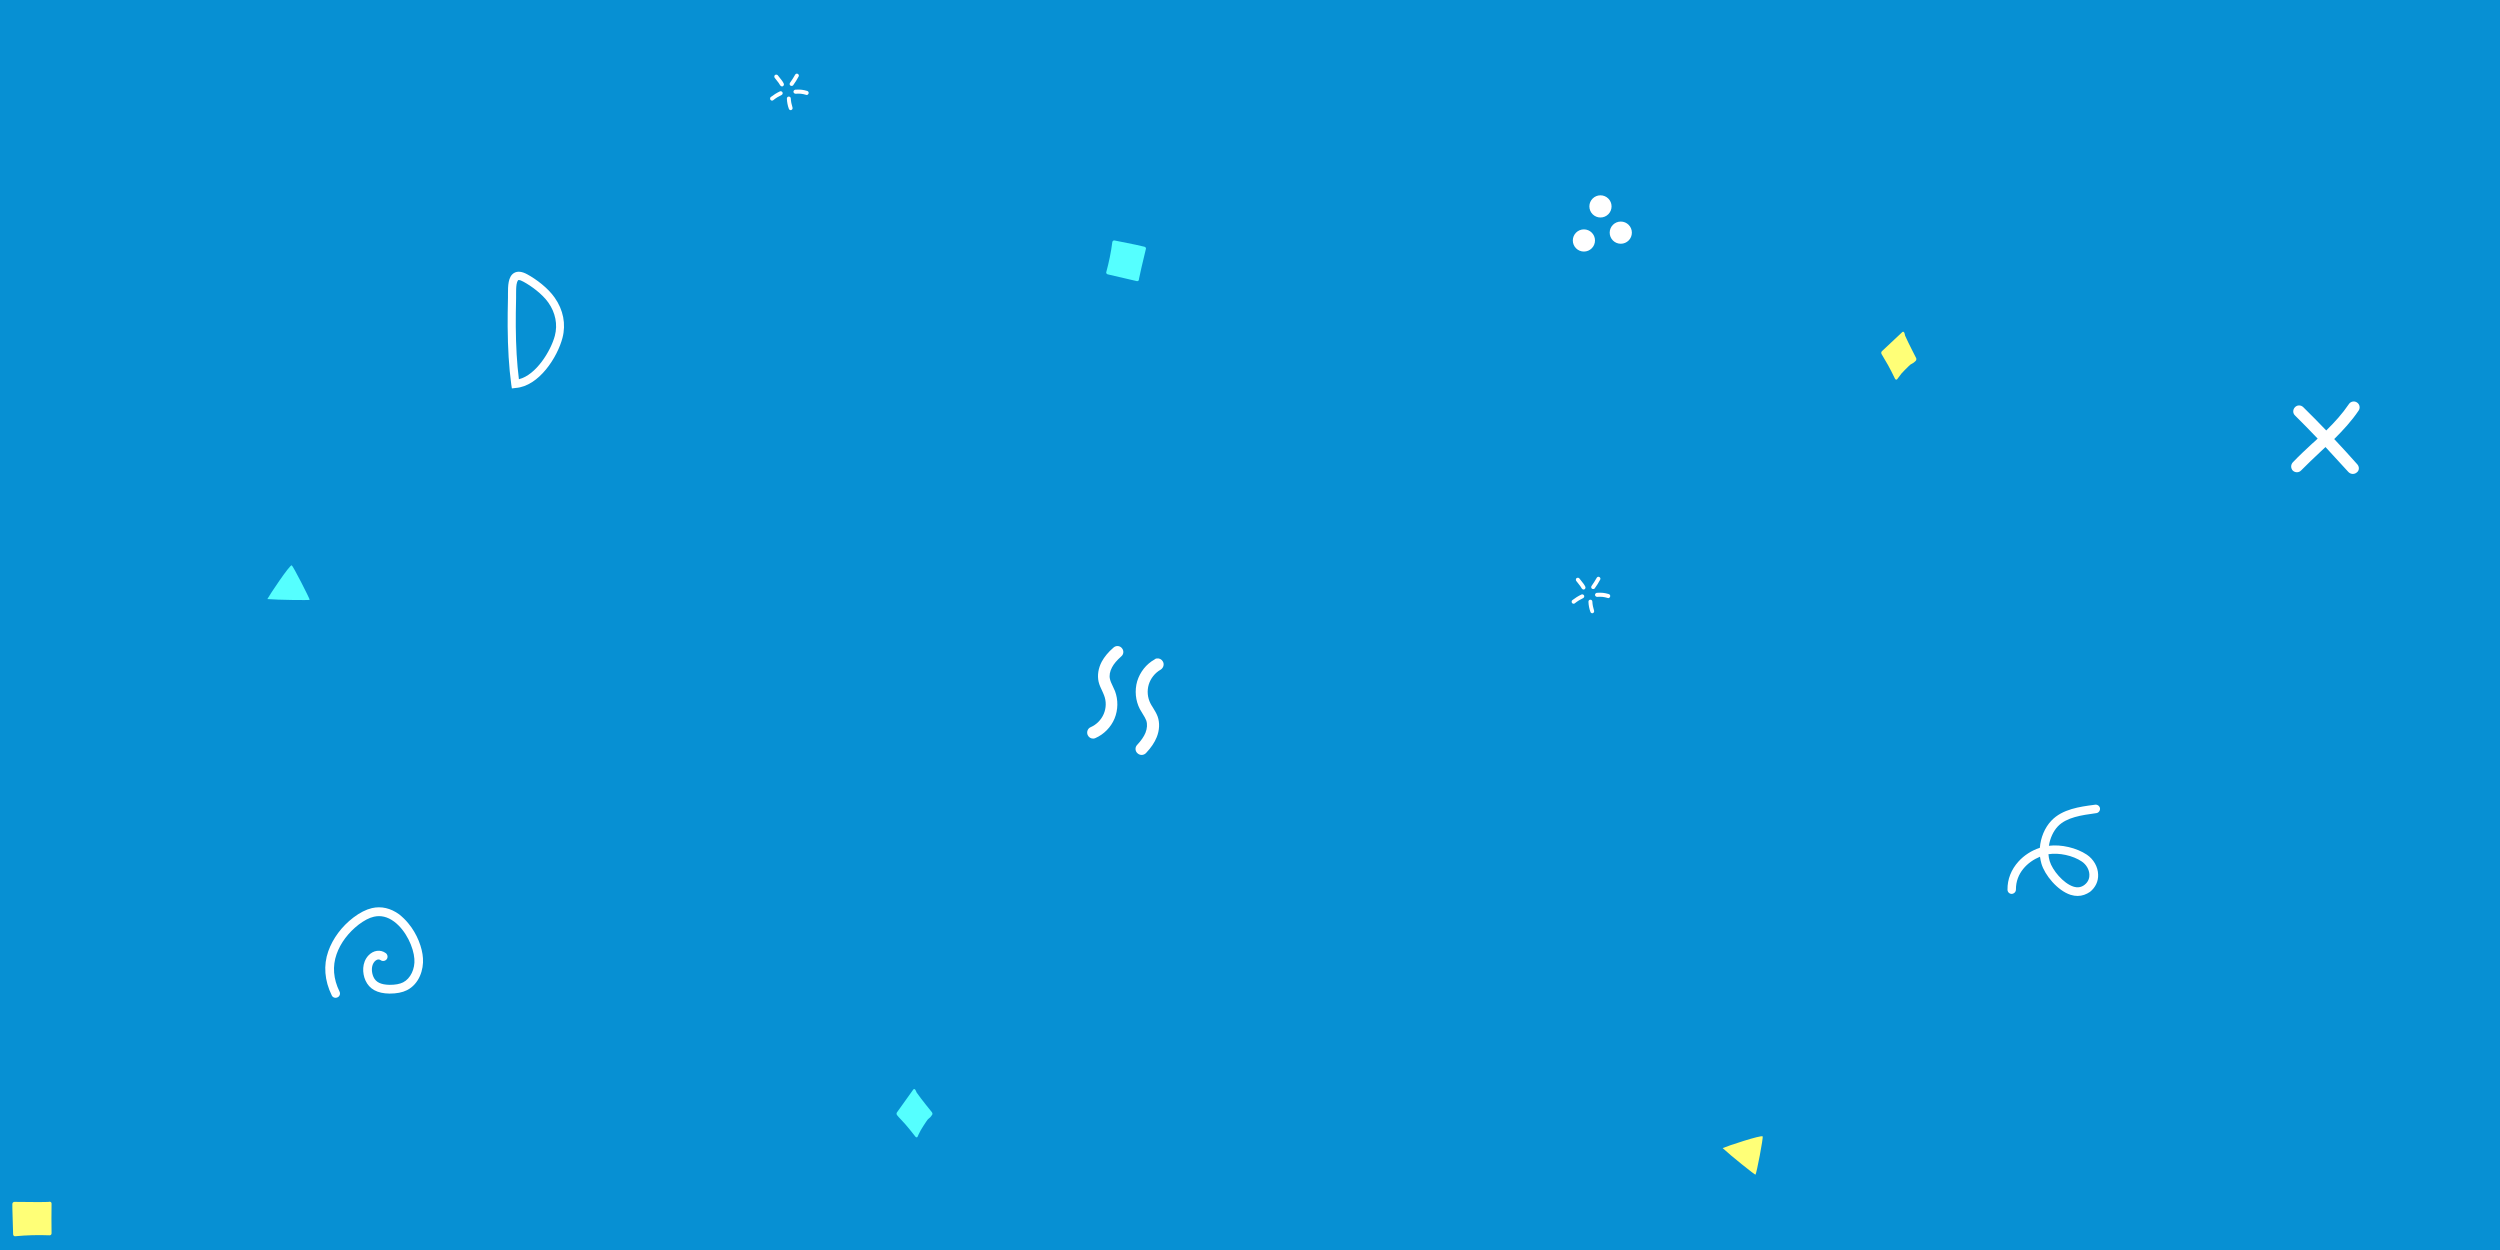
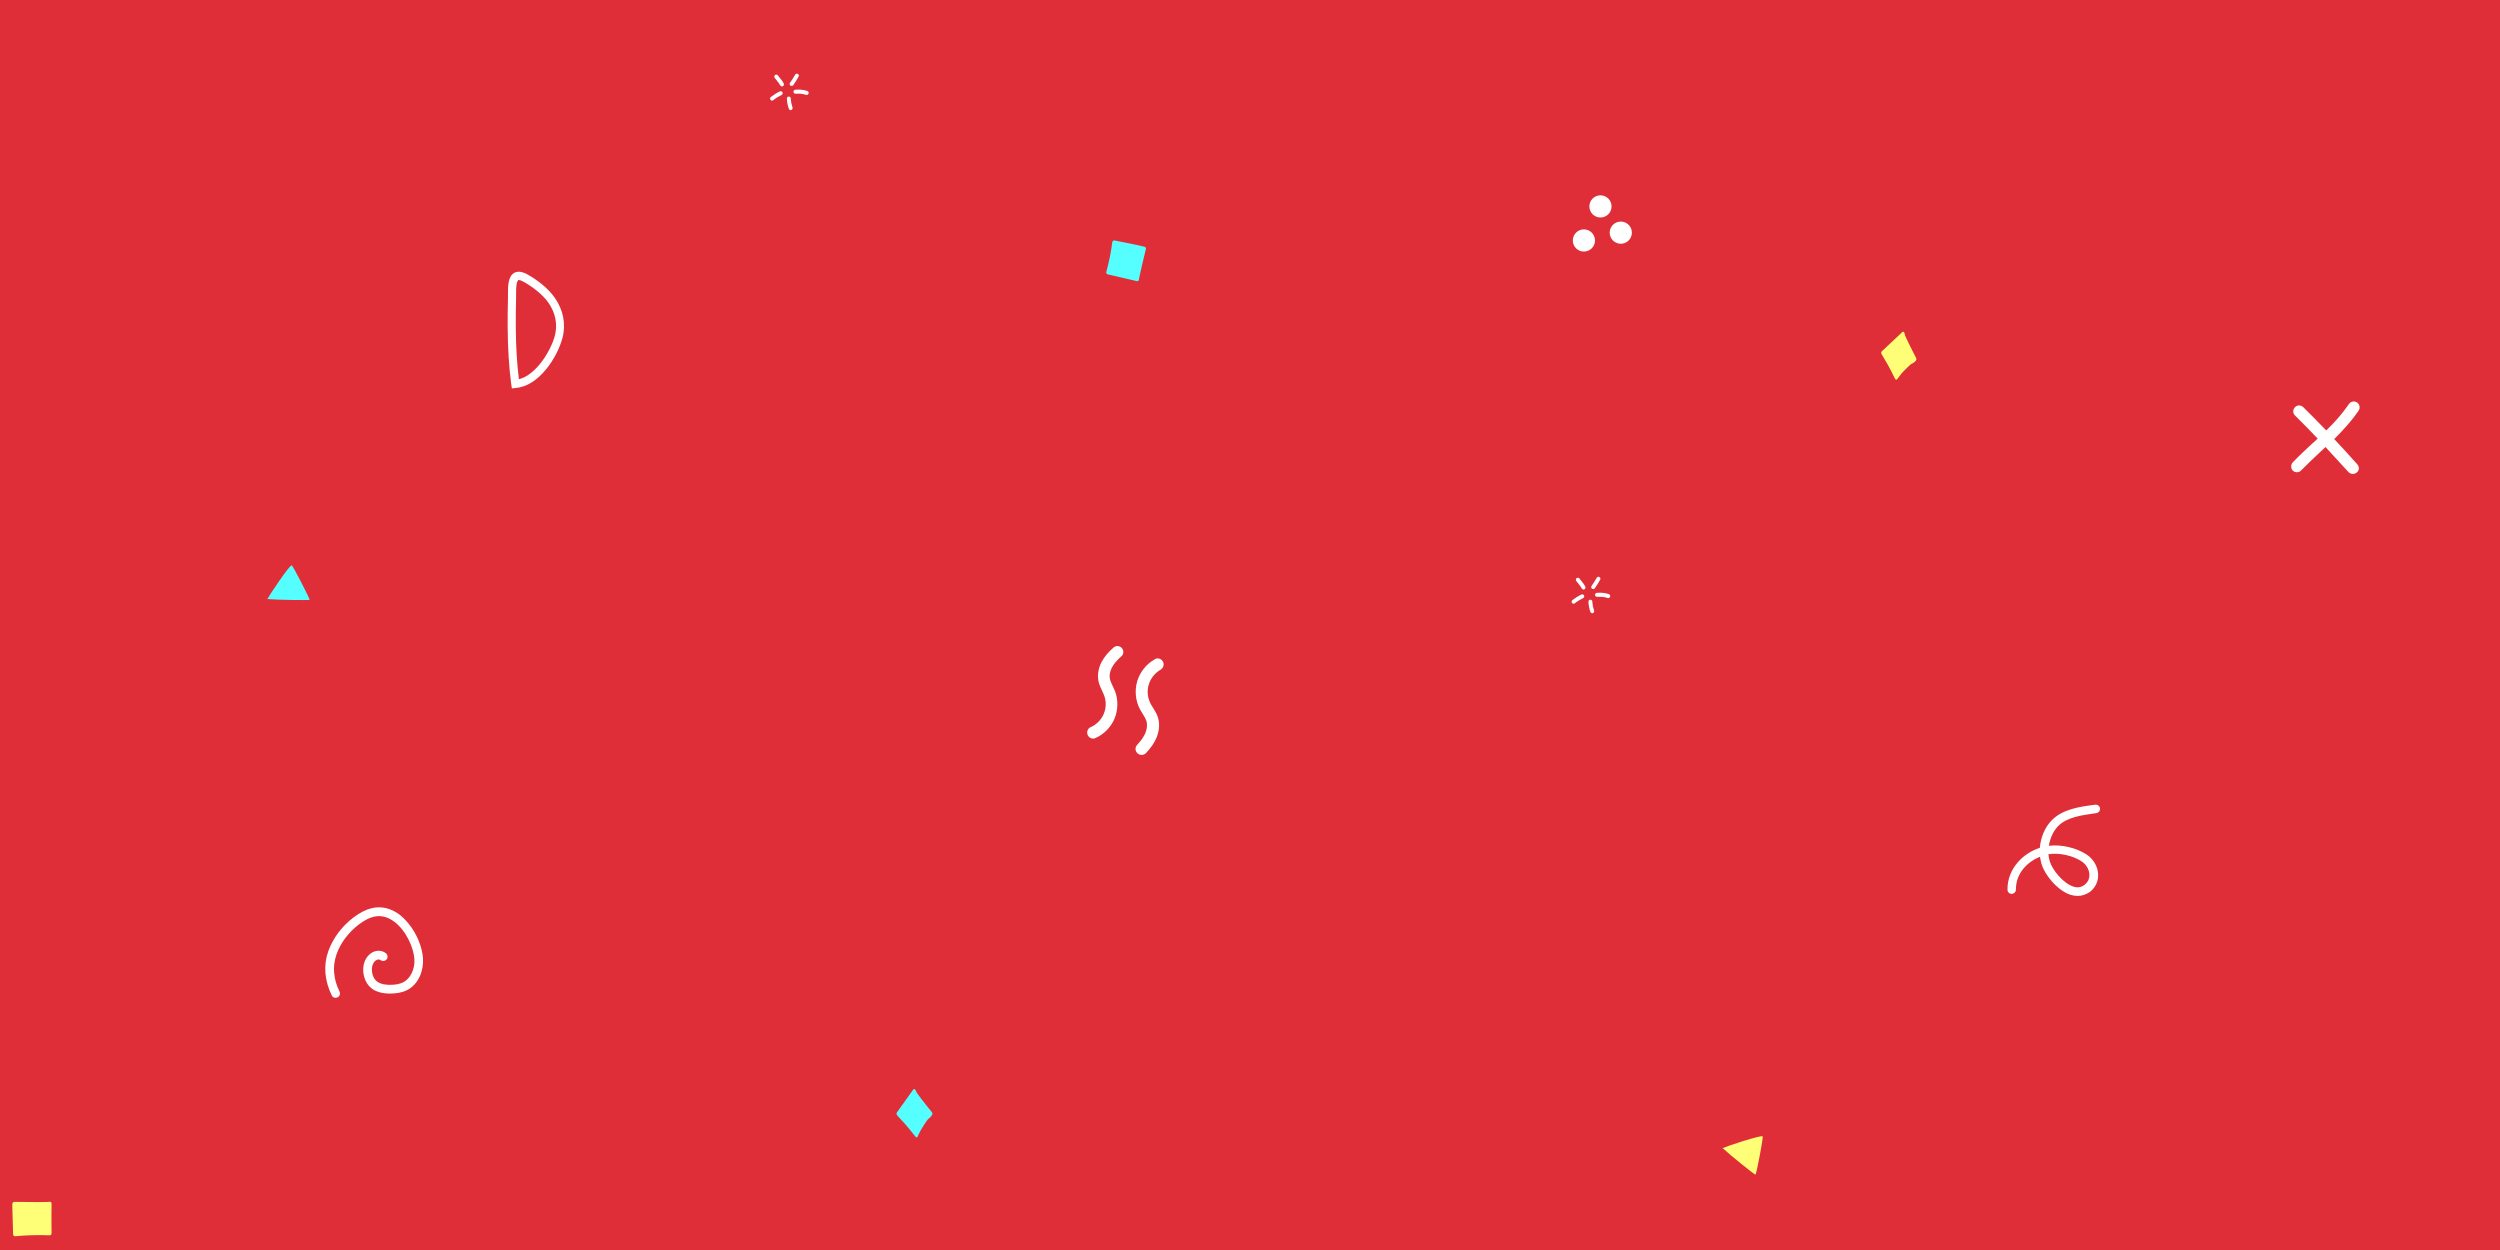
<svg xmlns="http://www.w3.org/2000/svg" width="1600" height="800" viewBox="0 0 1600 800">
-   <rect fill="#0790D3" width="1600" height="800" />
+   <rect fill="#DF2E38" width="1600" height="800" />
  <path fill="#FF7" d="M1102.5 734.8c2.5-1.2 24.8-8.6 25.6-7.5.5.7-3.9 23.8-4.6 24.5C1123.3 752.1 1107.5 739.5 1102.5 734.8zM1226.3 229.1c0-.1-4.9-9.4-7-14.2-.1-.3-.3-1.1-.4-1.6-.1-.4-.3-.7-.6-.9-.3-.2-.6-.1-.8.1l-13.1 12.3c0 0 0 0 0 0-.2.2-.3.5-.4.8 0 .3 0 .7.2 1 .1.1 1.4 2.5 2.1 3.6 2.4 3.7 6.5 12.1 6.5 12.2.2.3.4.5.7.6.3 0 .5-.1.7-.3 0 0 1.8-2.5 2.7-3.6 1.5-1.6 3-3.2 4.6-4.7 1.2-1.2 1.6-1.4 2.1-1.6.5-.3 1.1-.5 2.5-1.9C1226.5 230.4 1226.6 229.6 1226.3 229.1zM33 770.3C33 770.3 33 770.3 33 770.3c0-.7-.5-1.2-1.2-1.2-.1 0-.3 0-.4.1-1.6.2-14.3.1-22.2 0-.3 0-.6.1-.9.4-.2.2-.4.5-.4.9 0 .2 0 4.9.1 5.9l.4 13.6c0 .3.2.6.4.9.2.2.5.3.8.3 0 0 .1 0 .1 0 7.3-.7 14.7-.9 22-.6.3 0 .7-.1.9-.3.2-.2.4-.6.4-.9C32.9 783.3 32.9 776.2 33 770.3z" />
  <path fill="#5ff" d="M171.1 383.4c1.3-2.5 14.3-22 15.6-21.6.8.3 11.5 21.2 11.5 22.1C198.1 384.2 177.9 384 171.1 383.4zM596.4 711.8c-.1-.1-6.7-8.2-9.7-12.5-.2-.3-.5-1-.7-1.5-.2-.4-.4-.7-.7-.8-.3-.1-.6 0-.8.3L574 712c0 0 0 0 0 0-.2.2-.2.5-.2.9 0 .3.2.7.4.9.1.1 1.8 2.2 2.8 3.1 3.1 3.1 8.8 10.5 8.9 10.6.2.3.5.4.8.4.3 0 .5-.2.6-.5 0 0 1.2-2.8 2-4.1 1.1-1.9 2.3-3.7 3.5-5.5.9-1.4 1.3-1.7 1.7-2 .5-.4 1-.7 2.1-2.4C596.9 713.1 596.8 712.3 596.4 711.8zM727.5 179.9C727.5 179.9 727.5 179.9 727.5 179.9c.6.2 1.3-.2 1.4-.8 0-.1 0-.2 0-.4.2-1.4 2.8-12.6 4.5-19.5.1-.3 0-.6-.2-.8-.2-.3-.5-.4-.8-.5-.2 0-4.7-1.1-5.7-1.3l-13.4-2.7c-.3-.1-.7 0-.9.2-.2.2-.4.4-.5.6 0 0 0 .1 0 .1-.8 6.5-2.2 13.1-3.9 19.4-.1.3 0 .6.2.9.2.3.5.4.8.5C714.8 176.9 721.7 178.5 727.5 179.9zM728.5 178.1c-.1-.1-.2-.2-.4-.2C728.3 177.9 728.4 178 728.5 178.1z" />
  <g fill-opacity="1" fill="#FFF">
    <path d="M699.6 472.7c-1.5 0-2.8-.8-3.5-2.3-.8-1.9 0-4.2 1.9-5 3.7-1.6 6.8-4.7 8.4-8.5 1.6-3.8 1.7-8.1.2-11.9-.3-.9-.8-1.8-1.2-2.8-.8-1.7-1.8-3.7-2.3-5.9-.9-4.1-.2-8.6 2-12.8 1.7-3.1 4.1-6.1 7.6-9.1 1.6-1.4 4-1.2 5.3.4 1.4 1.6 1.2 4-.4 5.3-2.8 2.5-4.7 4.7-5.9 7-1.4 2.6-1.9 5.3-1.3 7.6.3 1.4 1 2.8 1.7 4.3.5 1.1 1 2.2 1.5 3.3 2.1 5.6 2 12-.3 17.6-2.3 5.5-6.8 10.1-12.3 12.5C700.6 472.6 700.1 472.7 699.6 472.7zM740.4 421.4c1.5-.2 3 .5 3.8 1.9 1.1 1.8.4 4.2-1.4 5.3-3.7 2.1-6.4 5.6-7.6 9.5-1.2 4-.8 8.4 1.1 12.1.4.9 1 1.7 1.6 2.7 1 1.7 2.2 3.5 3 5.7 1.4 4 1.2 8.7-.6 13.2-1.4 3.4-3.5 6.6-6.8 10.1-1.5 1.6-3.9 1.7-5.5.2-1.6-1.4-1.7-3.9-.2-5.4 2.6-2.8 4.3-5.3 5.3-7.7 1.1-2.8 1.3-5.6.5-7.9-.5-1.3-1.3-2.7-2.2-4.1-.6-1-1.3-2.1-1.9-3.2-2.8-5.4-3.4-11.9-1.7-17.8 1.8-5.9 5.8-11 11.2-14C739.4 421.6 739.9 421.4 740.4 421.4zM261.3 590.9c5.7 6.8 9 15.7 9.4 22.4.5 7.3-2.4 16.4-10.2 20.4-3 1.5-6.7 2.2-11.2 2.2-7.9-.1-12.9-2.9-15.4-8.4-2.1-4.7-2.3-11.4 1.8-15.9 3.2-3.5 7.8-4.1 11.2-1.6 1.2.9 1.5 2.7.6 3.9-.9 1.2-2.7 1.5-3.9.6-1.8-1.3-3.6.6-3.8.8-2.4 2.6-2.1 7-.8 9.9 1.5 3.4 4.7 5 10.4 5.1 3.6 0 6.4-.5 8.6-1.6 4.7-2.4 7.7-8.6 7.2-15-.5-7.3-5.3-18.2-13-23.9-4.2-3.1-8.5-4.1-12.9-3.1-3.1.7-6.2 2.4-9.7 5-6.6 5.1-11.7 11.8-14.2 19-2.7 7.7-2.1 15.8 1.9 23.9.7 1.4.1 3.1-1.3 3.7-1.4.7-3.1.1-3.7-1.3-4.6-9.4-5.4-19.2-2.2-28.2 2.9-8.2 8.6-15.9 16.1-21.6 4.1-3.1 8-5.1 11.8-6 6-1.4 12 0 17.5 4C257.6 586.9 259.6 588.8 261.3 590.9z" />
    <circle cx="1013.7" cy="153.9" r="7.1" />
    <circle cx="1024.3" cy="132.1" r="7.1" />
    <circle cx="1037.3" cy="148.9" r="7.1" />
    <path d="M1508.7 297.2c-4.8-5.4-9.7-10.8-14.8-16.2 5.6-5.6 11.1-11.5 15.6-18.2 1.2-1.7.7-4.1-1-5.2-1.7-1.2-4.1-.7-5.2 1-4.2 6.2-9.1 11.6-14.5 16.9-4.8-5-9.7-10-14.7-14.9-1.5-1.5-3.9-1.5-5.3 0-1.5 1.5-1.5 3.9 0 5.3 4.9 4.8 9.7 9.8 14.5 14.8-1.1 1.1-2.3 2.2-3.5 3.2-4.1 3.8-8.4 7.8-12.4 12-1.4 1.5-1.4 3.8 0 5.3 0 0 0 0 0 0 1.5 1.4 3.9 1.4 5.3-.1 3.9-4 8.1-7.9 12.1-11.7 1.2-1.1 2.3-2.2 3.5-3.3 4.9 5.3 9.8 10.6 14.6 15.9.1.1.1.1.2.2 1.4 1.4 3.7 1.5 5.2.2C1510 301.2 1510.1 298.8 1508.7 297.2zM327.6 248.6l-.4-2.6c-1.5-11.1-2.2-23.2-2.3-37 0-5.5 0-11.5.2-18.5 0-.7 0-1.5 0-2.3 0-5 0-11.2 3.9-13.5 2.2-1.3 5.1-1 8.5.9 5.7 3.1 13.2 8.7 17.5 14.9 5.5 7.8 7.3 16.9 5 25.7-3.2 12.3-15 31-30 32.1L327.6 248.6zM332.1 179.2c-.2 0-.3 0-.4.1-.1.1-.7.5-1.1 2.7-.3 1.9-.3 4.2-.3 6.3 0 .8 0 1.7 0 2.4-.2 6.9-.2 12.8-.2 18.3.1 12.5.7 23.5 2 33.7 11-2.7 20.4-18.1 23-27.8 1.9-7.2.4-14.8-4.2-21.3l0 0C347 188.1 340 183 335 180.3 333.6 179.5 332.6 179.2 332.1 179.2zM516.3 60.8c-.1 0-.2 0-.4-.1-2.4-.7-4-.9-6.7-.7-.7 0-1.3-.5-1.4-1.2 0-.7.5-1.3 1.2-1.4 3.1-.2 4.9 0 7.6.8.7.2 1.1.9.9 1.6C517.3 60.4 516.8 60.8 516.3 60.8zM506.1 70.5c-.5 0-1-.3-1.2-.8-.8-2.1-1.2-4.3-1.3-6.6 0-.7.5-1.3 1.2-1.3.7 0 1.3.5 1.3 1.2.1 2 .5 3.9 1.1 5.8.2.7-.1 1.4-.8 1.6C506.4 70.5 506.2 70.5 506.1 70.5zM494.1 64.4c-.4 0-.8-.2-1-.5-.4-.6-.3-1.4.2-1.8 1.8-1.4 3.7-2.6 5.8-3.6.6-.3 1.4 0 1.7.6.3.6 0 1.4-.6 1.7-1.9.9-3.7 2-5.3 3.3C494.7 64.3 494.4 64.4 494.1 64.4zM500.5 55.3c-.5 0-.9-.3-1.2-.7-.5-1-1.2-1.9-2.4-3.4-.3-.4-.7-.9-1.1-1.4-.4-.6-.3-1.4.2-1.8.6-.4 1.4-.3 1.8.2.4.5.8 1 1.1 1.4 1.3 1.6 2.1 2.6 2.7 3.9.3.6 0 1.4-.6 1.7C500.9 55.3 500.7 55.3 500.5 55.3zM506.7 55c-.3 0-.5-.1-.8-.2-.6-.4-.7-1.2-.3-1.8 1.2-1.7 2.3-3.4 3.3-5.2.3-.6 1.1-.9 1.7-.5.6.3.9 1.1.5 1.7-1 1.9-2.2 3.8-3.5 5.6C507.4 54.8 507.1 55 506.7 55zM1029.3 382.8c-.1 0-.2 0-.4-.1-2.4-.7-4-.9-6.7-.7-.7 0-1.3-.5-1.4-1.2 0-.7.5-1.3 1.2-1.4 3.1-.2 4.9 0 7.6.8.7.2 1.1.9.9 1.6C1030.3 382.4 1029.8 382.8 1029.3 382.8zM1019.1 392.5c-.5 0-1-.3-1.2-.8-.8-2.1-1.2-4.3-1.3-6.6 0-.7.5-1.3 1.2-1.3.7 0 1.3.5 1.3 1.2.1 2 .5 3.9 1.1 5.8.2.7-.1 1.4-.8 1.6C1019.4 392.5 1019.2 392.5 1019.1 392.5zM1007.1 386.4c-.4 0-.8-.2-1-.5-.4-.6-.3-1.4.2-1.8 1.8-1.4 3.7-2.6 5.8-3.6.6-.3 1.4 0 1.7.6.3.6 0 1.4-.6 1.7-1.9.9-3.7 2-5.3 3.3C1007.7 386.3 1007.4 386.4 1007.1 386.4zM1013.5 377.3c-.5 0-.9-.3-1.2-.7-.5-1-1.2-1.9-2.4-3.4-.3-.4-.7-.9-1.1-1.4-.4-.6-.3-1.4.2-1.8.6-.4 1.4-.3 1.8.2.4.5.8 1 1.1 1.4 1.3 1.6 2.1 2.6 2.7 3.9.3.6 0 1.4-.6 1.7C1013.9 377.3 1013.7 377.3 1013.5 377.3zM1019.7 377c-.3 0-.5-.1-.8-.2-.6-.4-.7-1.2-.3-1.8 1.2-1.7 2.3-3.4 3.3-5.2.3-.6 1.1-.9 1.7-.5.6.3.9 1.1.5 1.7-1 1.9-2.2 3.8-3.5 5.6C1020.4 376.8 1020.1 377 1019.7 377zM1329.7 573.4c-1.4 0-2.9-.2-4.5-.7-8.4-2.7-16.6-12.7-18.7-20-.4-1.4-.7-2.9-.9-4.4-8.1 3.3-15.5 10.6-15.4 21 0 1.5-1.2 2.7-2.7 2.8 0 0 0 0 0 0-1.5 0-2.7-1.2-2.7-2.7-.1-6.7 2.4-12.9 7-18 3.6-4 8.4-7.1 13.7-8.8.5-6.5 3.1-12.9 7.4-17.4 7-7.4 18.2-8.9 27.3-10.1l.7-.1c1.5-.2 2.9.9 3.1 2.3.2 1.5-.9 2.9-2.3 3.1l-.7.1c-8.6 1.2-18.4 2.5-24 8.4-3 3.2-5 7.7-5.7 12.4 7.9-1 17.7 1.3 24.3 5.7 4.3 2.9 7.1 7.8 7.2 12.7.2 4.3-1.7 8.3-5.2 11.1C1335.2 572.4 1332.6 573.4 1329.7 573.4zM1311 546.7c.1 1.5.4 3 .8 4.4 1.7 5.8 8.7 14.2 15.1 16.3 2.8.9 5.1.5 7.2-1.1 2.7-2.1 3.2-4.8 3.1-6.6-.1-3.2-2-6.4-4.8-8.3C1326.7 547.5 1317.7 545.6 1311 546.7z" />
  </g>
</svg>
